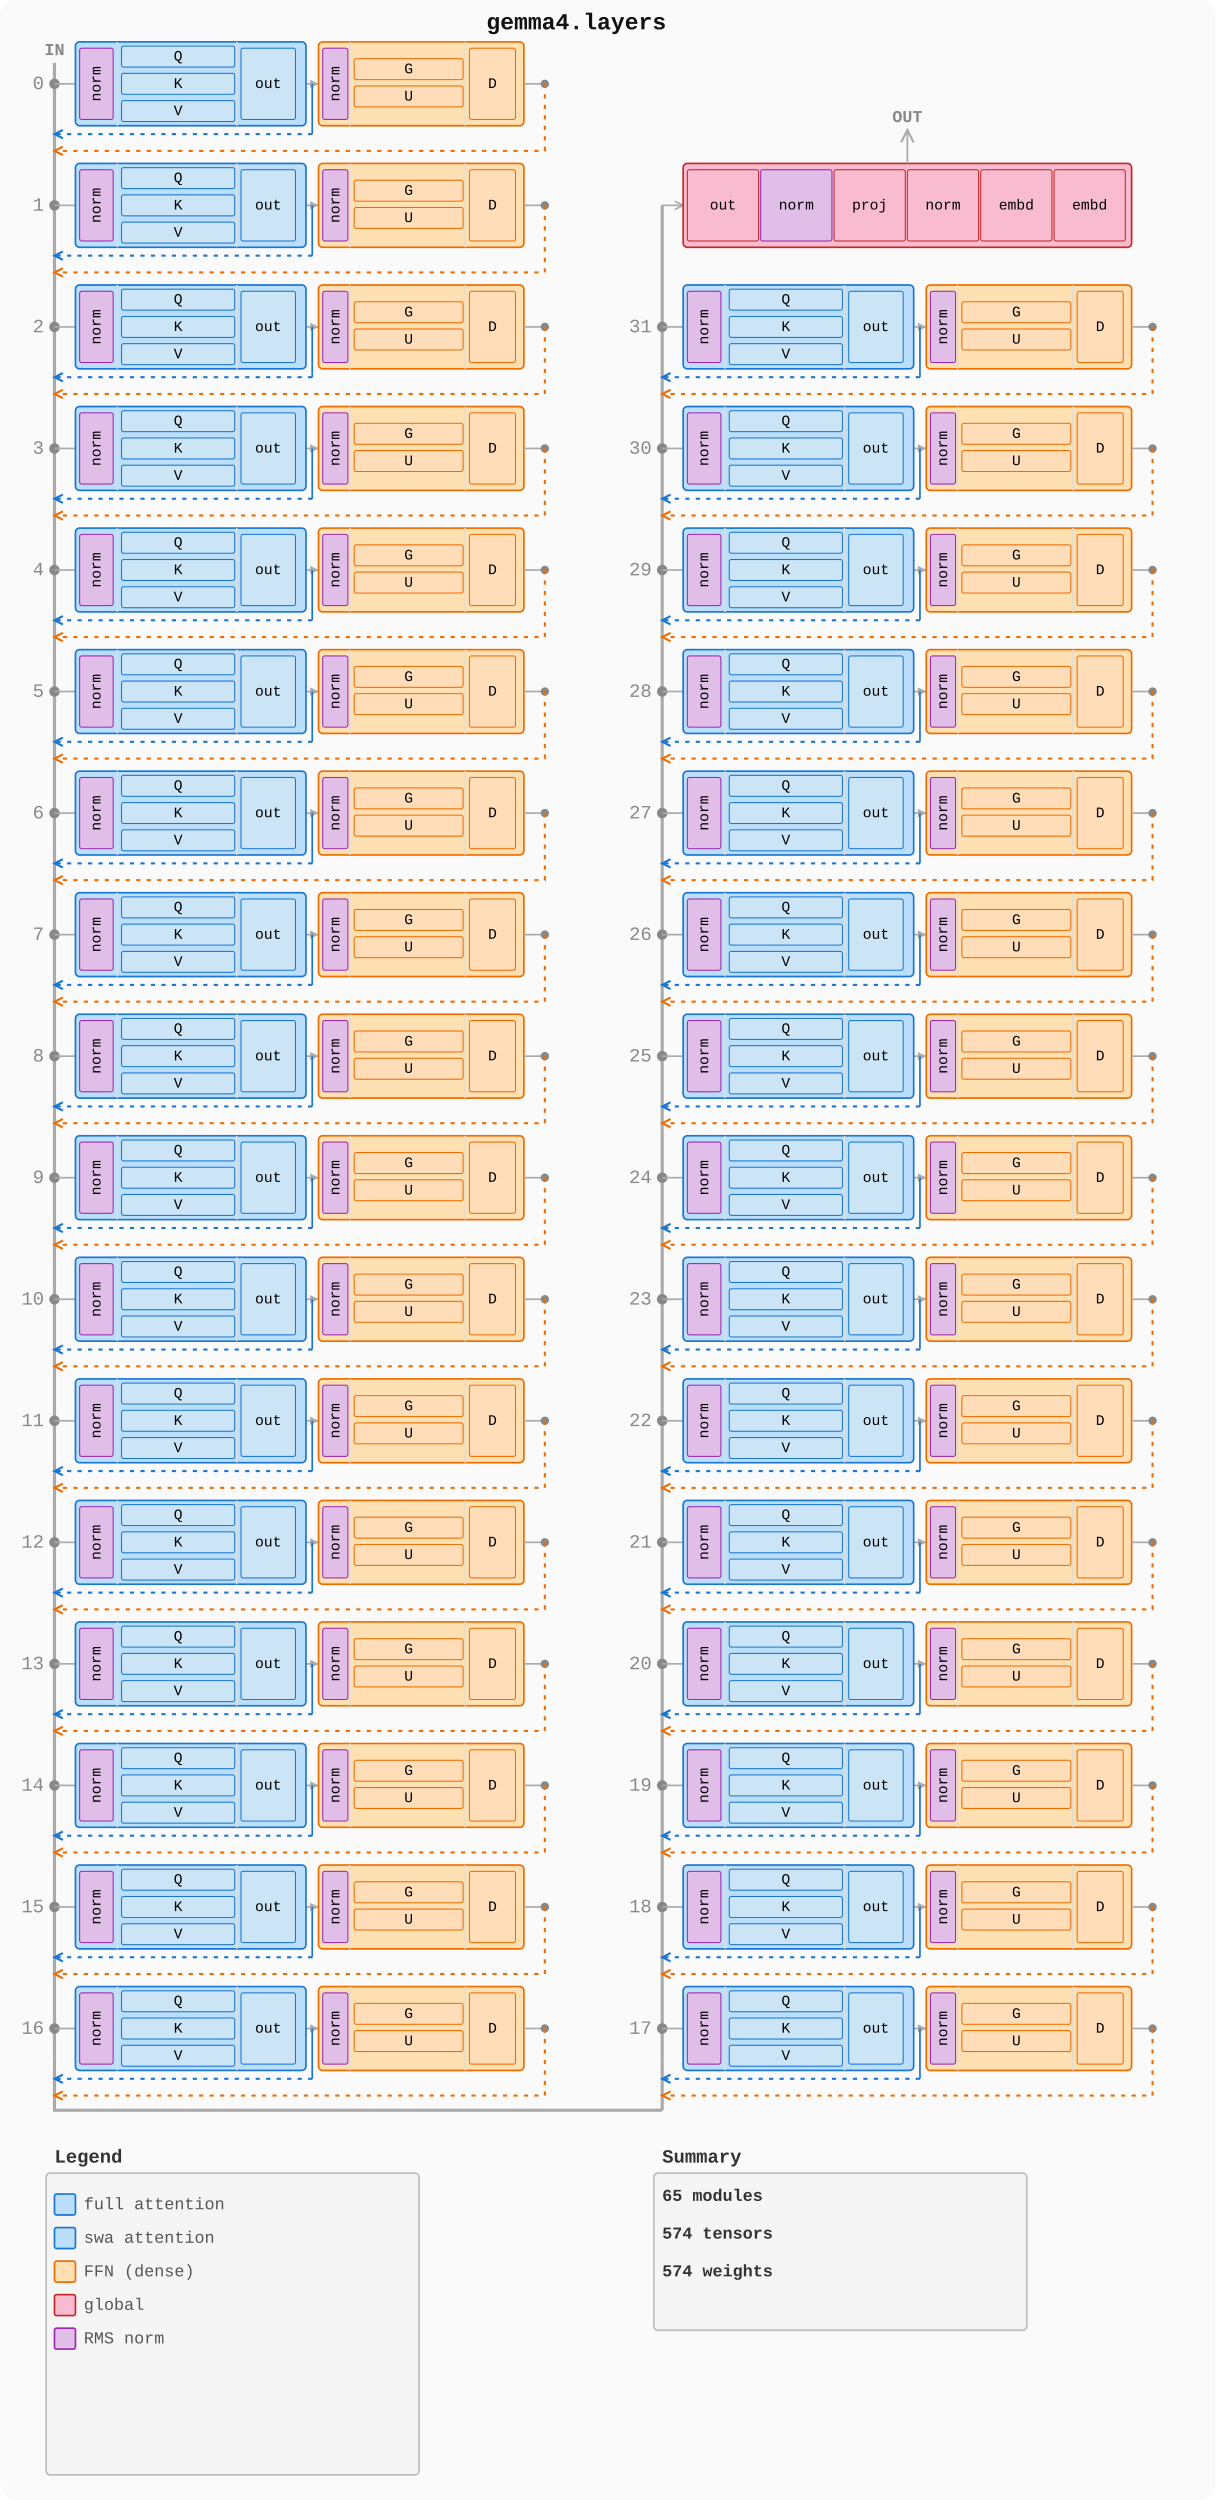
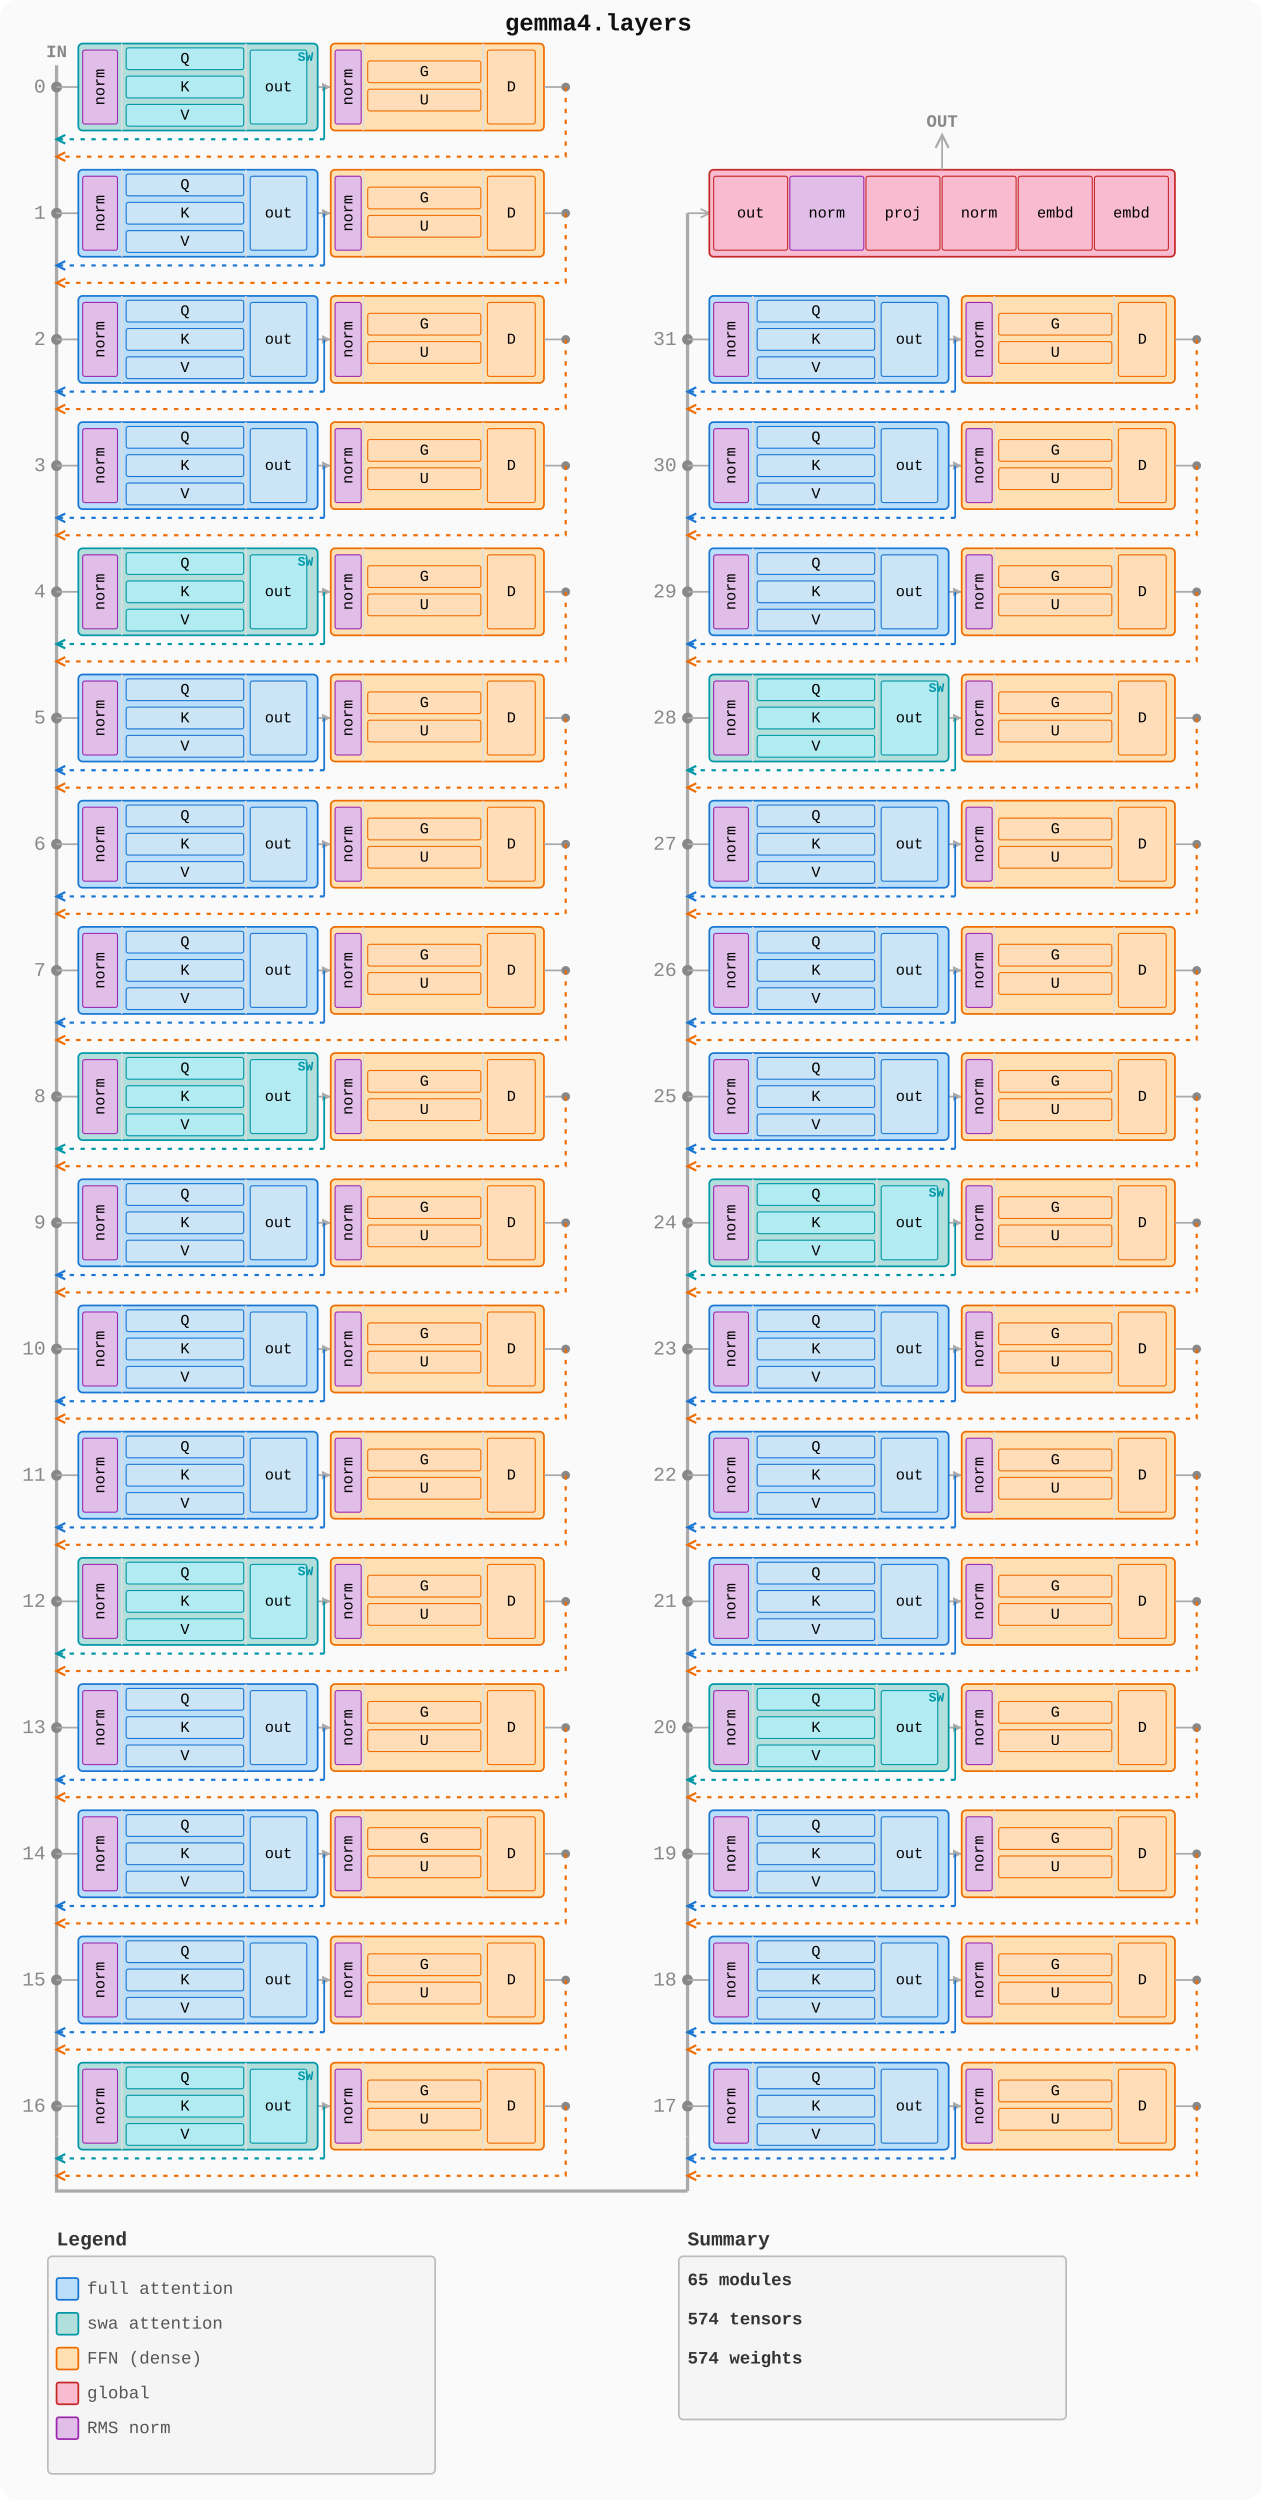
- <svg xmlns="http://www.w3.org/2000/svg" viewBox="0 0 580 1193">
+ <svg xmlns="http://www.w3.org/2000/svg" viewBox="0 0 580 1149">
  <style>
  text { font-family: 'Courier New', monospace; }
  .title { font-size: 11px; font-weight: bold; fill: #111111; }
  .hdr   { font-size: 9px; font-weight: bold; fill: #333333; text-anchor: middle; dominant-baseline: middle; }
  .lbl   { font-size: 9px; fill: #888888; text-anchor: end; dominant-baseline: middle; }
  .tlbl  { font-size: 7px; fill: #000000; text-anchor: middle; dominant-baseline: middle; }
  .io    { font-size: 8px; font-weight: bold; fill: #888888; text-anchor: middle; dominant-baseline: middle; }
  .gtxt  { font-size: 9px; text-anchor: middle; dominant-baseline: middle; }
  .ltxt  { font-size: 8px; fill: #555555; dominant-baseline: middle; }
  .shdr  { font-size: 8px; font-weight: bold; fill: #333333; dominant-baseline: middle; }
</style>
  <defs>
    <linearGradient id="zm_full_attention" x1="0" y1="0" x2="0" y2="1">
      <stop offset="0%%" stop-color="#e3f2fd" />
      <stop offset="100%%" stop-color="#bbdefb" />
+     </linearGradient>
+     <linearGradient id="zm_swa" x1="0" y1="0" x2="0" y2="1">
+       <stop offset="0%%" stop-color="#e0f7fa" />
+       <stop offset="100%%" stop-color="#b2dfdb" />
    </linearGradient>
    <linearGradient id="zm_recurrent" x1="0" y1="0" x2="0" y2="1">
      <stop offset="0%%" stop-color="#e8f5e9" />
      <stop offset="100%%" stop-color="#c8e6c9" />
    </linearGradient>
    <linearGradient id="zm_ffn" x1="0" y1="0" x2="0" y2="1">
      <stop offset="0%%" stop-color="#fff3e0" />
      <stop offset="100%%" stop-color="#ffe0b2" />
    </linearGradient>
    <linearGradient id="zm_global" x1="0" y1="0" x2="0" y2="1">
      <stop offset="0%%" stop-color="#fce4ec" />
      <stop offset="100%%" stop-color="#f8bbd0" />
    </linearGradient>
    <symbol id="blk-full_attention" overflow="visible">
      <rect x="0" y="0" width="110" height="40" fill="url(#zm_full_attention)" stroke="#1976D2" stroke-width="0.8" rx="2" />
      <rect x="2" y="3" width="16" height="34" fill="#e1bee7" stroke="#9C27B0" stroke-width="0.5" rx="1" />
      <text class="tlbl" x="10" y="20" transform="rotate(-90,10,20)">norm</text>
      <line x1="20" y1="0" x2="20" y2="40" stroke="#DDDDDD" stroke-width="0.7" />
      <rect x="22" y="2" width="54" height="10" fill="#cce5f6" stroke="#1976D2" stroke-width="0.5" rx="1" />
      <text class="tlbl" x="49" y="7">Q</text>
      <rect x="22" y="15" width="54" height="10" fill="#cce5f6" stroke="#1976D2" stroke-width="0.5" rx="1" />
      <text class="tlbl" x="49" y="20">K</text>
      <rect x="22" y="28" width="54" height="10" fill="#cce5f6" stroke="#1976D2" stroke-width="0.5" rx="1" />
      <text class="tlbl" x="49" y="33">V</text>
      <line x1="77" y1="0" x2="77" y2="40" stroke="#DDDDDD" stroke-width="0.7" />
      <rect x="79" y="3" width="26" height="34" fill="#cce5f6" stroke="#1976D2" stroke-width="0.5" rx="1" />
      <text class="tlbl" x="92" y="20">out</text>
      <line x1="113" y1="20" x2="113" y2="44" stroke="#1976D2" stroke-width="0.8" />
      <path d="M 113,44 L -10,44" fill="none" stroke="#1976D2" stroke-width="1.0" stroke-dasharray="2,3" />
      <polyline points="-6,42 -10,44 -6,46" fill="none" stroke="#1976D2" stroke-width="1.0" />
    </symbol>
    <symbol id="blk-swa_attention" overflow="visible">
-       <rect x="0" y="0" width="110" height="40" fill="url(#zm_full_attention)" stroke="#1976D2" stroke-width="0.8" rx="2" />
+       <rect x="0" y="0" width="110" height="40" fill="url(#zm_swa)" stroke="#0097A7" stroke-width="0.8" rx="2" />
      <rect x="2" y="3" width="16" height="34" fill="#e1bee7" stroke="#9C27B0" stroke-width="0.5" rx="1" />
      <text class="tlbl" x="10" y="20" transform="rotate(-90,10,20)">norm</text>
      <line x1="20" y1="0" x2="20" y2="40" stroke="#DDDDDD" stroke-width="0.7" />
-       <rect x="22" y="2" width="54" height="10" fill="#cce5f6" stroke="#1976D2" stroke-width="0.5" rx="1" />
+       <rect x="22" y="2" width="54" height="10" fill="#b2ebf2" stroke="#0097A7" stroke-width="0.5" rx="1" />
      <text class="tlbl" x="49" y="7">Q</text>
-       <rect x="22" y="15" width="54" height="10" fill="#cce5f6" stroke="#1976D2" stroke-width="0.5" rx="1" />
+       <rect x="22" y="15" width="54" height="10" fill="#b2ebf2" stroke="#0097A7" stroke-width="0.5" rx="1" />
      <text class="tlbl" x="49" y="20">K</text>
-       <rect x="22" y="28" width="54" height="10" fill="#cce5f6" stroke="#1976D2" stroke-width="0.5" rx="1" />
+       <rect x="22" y="28" width="54" height="10" fill="#b2ebf2" stroke="#0097A7" stroke-width="0.5" rx="1" />
      <text class="tlbl" x="49" y="33">V</text>
      <line x1="77" y1="0" x2="77" y2="40" stroke="#DDDDDD" stroke-width="0.7" />
-       <rect x="79" y="3" width="26" height="34" fill="#cce5f6" stroke="#1976D2" stroke-width="0.5" rx="1" />
+       <rect x="79" y="3" width="26" height="34" fill="#b2ebf2" stroke="#0097A7" stroke-width="0.5" rx="1" />
      <text class="tlbl" x="92" y="20">out</text>
-       <line x1="113" y1="20" x2="113" y2="44" stroke="#1976D2" stroke-width="0.8" />
-       <path d="M 113,44 L -10,44" fill="none" stroke="#1976D2" stroke-width="1.0" stroke-dasharray="2,3" />
-       <polyline points="-6,42 -10,44 -6,46" fill="none" stroke="#1976D2" stroke-width="1.0" />
+       <text x="108" y="8" font-size="6" font-weight="700" fill="#0097A7" text-anchor="end">SW</text>
+       <line x1="113" y1="20" x2="113" y2="44" stroke="#0097A7" stroke-width="0.8" />
+       <path d="M 113,44 L -10,44" fill="none" stroke="#0097A7" stroke-width="1.0" stroke-dasharray="2,3" />
+       <polyline points="-6,42 -10,44 -6,46" fill="none" stroke="#0097A7" stroke-width="1.0" />
    </symbol>
    <symbol id="ffn-dense" overflow="visible">
      <rect x="0" y="0" width="98" height="40" fill="url(#zm_ffn)" stroke="#EF6C00" stroke-width="0.8" rx="2" />
      <rect x="2" y="3" width="12" height="34" fill="#e1bee7" stroke="#9C27B0" stroke-width="0.5" rx="1" />
      <text class="tlbl" x="8" y="20" transform="rotate(-90,8,20)">norm</text>
      <line x1="15" y1="0" x2="15" y2="40" stroke="#DDDDDD" stroke-width="0.7" />
      <rect x="17" y="8" width="52" height="10" fill="#ffddb8" stroke="#EF6C00" stroke-width="0.5" rx="1" />
      <text class="tlbl" x="43" y="13">G</text>
      <rect x="17" y="21" width="52" height="10" fill="#ffddb8" stroke="#EF6C00" stroke-width="0.5" rx="1" />
      <text class="tlbl" x="43" y="26">U</text>
      <rect x="72" y="3" width="22" height="34" fill="#ffddb8" stroke="#EF6C00" stroke-width="0.5" rx="1" />
      <text class="tlbl" x="83" y="20">D</text>
      <line x1="70" y1="0" x2="70" y2="40" stroke="#DDDDDD" stroke-width="0.7" />
      <line x1="98" y1="20" x2="108" y2="20" stroke="#AAAAAA" stroke-width="0.8" />
      <circle cx="108" cy="20" r="2" fill="#888888" />
      <path d="M 108,20 L 108,52 L -126,52" fill="none" stroke="#EF6C00" stroke-width="1.0" stroke-dasharray="2,3" />
      <polyline points="-122,50 -126,52 -122,54" fill="none" stroke="#EF6C00" stroke-width="1.0" />
    </symbol>
    <symbol id="row-chrome" overflow="visible">
      <circle cx="26" cy="0" r="2.5" fill="#888888" />
      <line x1="26" y1="0" x2="36" y2="0" stroke="#AAAAAA" stroke-width="0.8" />
      <line x1="146" y1="0" x2="152" y2="0" stroke="#AAAAAA" stroke-width="0.8" />
      <polygon points="148,-2 152,0 148,2" fill="#AAAAAA" />
    </symbol>
    <symbol id="global-row" overflow="visible">
      <line x1="26" y1="0" x2="36" y2="0" stroke="#AAAAAA" stroke-width="0.8" />
      <polyline points="32,-2 36,0 32,2" fill="none" stroke="#AAAAAA" stroke-width="0.8" />
      <rect x="36" y="-20" width="214" height="40" fill="url(#zm_global)" stroke="#C62828" stroke-width="0.8" rx="2" />
      <rect x="38" y="-17" width="34" height="34" fill="#f8bbd0" stroke="#C62828" stroke-width="0.5" rx="1" />
      <text class="tlbl" x="55" y="0">out</text>
      <rect x="73" y="-17" width="34" height="34" fill="#e1bee7" stroke="#9C27B0" stroke-width="0.5" rx="1" />
      <text class="tlbl" x="90" y="0">norm</text>
      <rect x="108" y="-17" width="34" height="34" fill="#f8bbd0" stroke="#C62828" stroke-width="0.5" rx="1" />
      <text class="tlbl" x="125" y="0">proj</text>
      <rect x="143" y="-17" width="34" height="34" fill="#f8bbd0" stroke="#C62828" stroke-width="0.5" rx="1" />
      <text class="tlbl" x="160" y="0">norm</text>
      <rect x="178" y="-17" width="34" height="34" fill="#f8bbd0" stroke="#C62828" stroke-width="0.5" rx="1" />
      <text class="tlbl" x="195" y="0">embd</text>
      <rect x="213" y="-17" width="34" height="34" fill="#f8bbd0" stroke="#C62828" stroke-width="0.5" rx="1" />
      <text class="tlbl" x="230" y="0">embd</text>
      <line x1="143" y1="-20" x2="143" y2="-36" stroke="#AAAAAA" stroke-width="0.8" />
      <polyline points="140,-30 143,-36 146,-30" fill="none" stroke="#AAAAAA" stroke-width="1" />
      <text class="io" x="143" y="-42">OUT</text>
    </symbol>
    <symbol id="legend" overflow="visible">
      <text style="font-size:9px;font-weight:bold;fill:#333333;font-family:'Courier New',monospace" x="4" y="-5">Legend</text>
-       <rect width="178" height="144" fill="#f5f5f5" stroke="#bdbdbd" stroke-width="0.8" rx="2" />
+       <rect width="178" height="100" fill="#f5f5f5" stroke="#bdbdbd" stroke-width="0.8" rx="2" />
      <rect x="4" y="10" width="10" height="10" fill="url(#zm_full_attention)" stroke="#1976D2" stroke-width="0.8" rx="1" />
      <text class="ltxt" x="18" y="15">full attention</text>
-       <rect x="4" y="26" width="10" height="10" fill="url(#zm_full_attention)" stroke="#1976D2" stroke-width="0.8" rx="1" />
+       <rect x="4" y="26" width="10" height="10" fill="url(#zm_swa)" stroke="#0097A7" stroke-width="0.8" rx="1" />
      <text class="ltxt" x="18" y="31">swa attention</text>
      <rect x="4" y="42" width="10" height="10" fill="url(#zm_ffn)" stroke="#EF6C00" stroke-width="0.8" rx="1" />
      <text class="ltxt" x="18" y="47">FFN (dense)</text>
      <rect x="4" y="58" width="10" height="10" fill="url(#zm_global)" stroke="#C62828" stroke-width="0.8" rx="1" />
      <text class="ltxt" x="18" y="63">global</text>
      <rect x="4" y="74" width="10" height="10" fill="#e1bee7" stroke="#9C27B0" stroke-width="0.8" rx="1" />
      <text class="ltxt" x="18" y="79">RMS norm</text>
    </symbol>
    <symbol id="summary" overflow="visible">
      <text style="font-size:9px;font-weight:bold;fill:#333333;font-family:'Courier New',monospace" x="4" y="-5">Summary</text>
      <rect width="178" height="75" fill="#f5f5f5" stroke="#bdbdbd" stroke-width="0.8" rx="2" />
      <text class="shdr" x="4" y="11">65 modules</text>
      <text class="shdr" x="4" y="29">574 tensors</text>
      <text class="shdr" x="4" y="47">574 weights</text>
    </symbol>
  </defs>
-   <rect width="580" height="1193" fill="#fafafa" rx="8" />
+   <rect width="580" height="1149" fill="#fafafa" rx="8" />
  <text class="title" x="275" y="14" text-anchor="middle">gemma4.layers</text>
  <line x1="26" y1="30" x2="26" y2="982" stroke="#AAAAAA" stroke-width="1.5" />
  <text class="io" x="26" y="24">IN</text>
  <path d="M 26,982 L 26,1007 L 316,1007" fill="none" stroke="#AAAAAA" stroke-width="1.5" />
  <line x1="316" y1="1007" x2="316" y2="982" stroke="#AAAAAA" stroke-width="1.5" />
  <line x1="316" y1="982" x2="316" y2="98" stroke="#AAAAAA" stroke-width="1.5" />
  <use href="#row-chrome" transform="translate(0,40)" />
  <text class="lbl" x="21" y="40">0</text>
  <use href="#blk-swa_attention" transform="translate(36,20)" />
  <use href="#ffn-dense" transform="translate(152,20)" />
  <use href="#row-chrome" transform="translate(0,98)" />
  <text class="lbl" x="21" y="98">1</text>
  <use href="#blk-full_attention" transform="translate(36,78)" />
  <use href="#ffn-dense" transform="translate(152,78)" />
  <use href="#row-chrome" transform="translate(0,156)" />
  <text class="lbl" x="21" y="156">2</text>
  <use href="#blk-full_attention" transform="translate(36,136)" />
  <use href="#ffn-dense" transform="translate(152,136)" />
  <use href="#row-chrome" transform="translate(0,214)" />
  <text class="lbl" x="21" y="214">3</text>
  <use href="#blk-full_attention" transform="translate(36,194)" />
  <use href="#ffn-dense" transform="translate(152,194)" />
  <use href="#row-chrome" transform="translate(0,272)" />
  <text class="lbl" x="21" y="272">4</text>
  <use href="#blk-swa_attention" transform="translate(36,252)" />
  <use href="#ffn-dense" transform="translate(152,252)" />
  <use href="#row-chrome" transform="translate(0,330)" />
  <text class="lbl" x="21" y="330">5</text>
  <use href="#blk-full_attention" transform="translate(36,310)" />
  <use href="#ffn-dense" transform="translate(152,310)" />
  <use href="#row-chrome" transform="translate(0,388)" />
  <text class="lbl" x="21" y="388">6</text>
  <use href="#blk-full_attention" transform="translate(36,368)" />
  <use href="#ffn-dense" transform="translate(152,368)" />
  <use href="#row-chrome" transform="translate(0,446)" />
  <text class="lbl" x="21" y="446">7</text>
  <use href="#blk-full_attention" transform="translate(36,426)" />
  <use href="#ffn-dense" transform="translate(152,426)" />
  <use href="#row-chrome" transform="translate(0,504)" />
  <text class="lbl" x="21" y="504">8</text>
  <use href="#blk-swa_attention" transform="translate(36,484)" />
  <use href="#ffn-dense" transform="translate(152,484)" />
  <use href="#row-chrome" transform="translate(0,562)" />
  <text class="lbl" x="21" y="562">9</text>
  <use href="#blk-full_attention" transform="translate(36,542)" />
  <use href="#ffn-dense" transform="translate(152,542)" />
  <use href="#row-chrome" transform="translate(0,620)" />
  <text class="lbl" x="21" y="620">10</text>
  <use href="#blk-full_attention" transform="translate(36,600)" />
  <use href="#ffn-dense" transform="translate(152,600)" />
  <use href="#row-chrome" transform="translate(0,678)" />
  <text class="lbl" x="21" y="678">11</text>
  <use href="#blk-full_attention" transform="translate(36,658)" />
  <use href="#ffn-dense" transform="translate(152,658)" />
  <use href="#row-chrome" transform="translate(0,736)" />
  <text class="lbl" x="21" y="736">12</text>
  <use href="#blk-swa_attention" transform="translate(36,716)" />
  <use href="#ffn-dense" transform="translate(152,716)" />
  <use href="#row-chrome" transform="translate(0,794)" />
  <text class="lbl" x="21" y="794">13</text>
  <use href="#blk-full_attention" transform="translate(36,774)" />
  <use href="#ffn-dense" transform="translate(152,774)" />
  <use href="#row-chrome" transform="translate(0,852)" />
  <text class="lbl" x="21" y="852">14</text>
  <use href="#blk-full_attention" transform="translate(36,832)" />
  <use href="#ffn-dense" transform="translate(152,832)" />
  <use href="#row-chrome" transform="translate(0,910)" />
  <text class="lbl" x="21" y="910">15</text>
  <use href="#blk-full_attention" transform="translate(36,890)" />
  <use href="#ffn-dense" transform="translate(152,890)" />
  <use href="#row-chrome" transform="translate(0,968)" />
  <text class="lbl" x="21" y="968">16</text>
  <use href="#blk-swa_attention" transform="translate(36,948)" />
  <use href="#ffn-dense" transform="translate(152,948)" />
  <use href="#row-chrome" transform="translate(290,968)" />
  <text class="lbl" x="311" y="968">17</text>
  <use href="#blk-full_attention" transform="translate(326,948)" />
  <use href="#ffn-dense" transform="translate(442,948)" />
  <use href="#row-chrome" transform="translate(290,910)" />
  <text class="lbl" x="311" y="910">18</text>
  <use href="#blk-full_attention" transform="translate(326,890)" />
  <use href="#ffn-dense" transform="translate(442,890)" />
  <use href="#row-chrome" transform="translate(290,852)" />
  <text class="lbl" x="311" y="852">19</text>
  <use href="#blk-full_attention" transform="translate(326,832)" />
  <use href="#ffn-dense" transform="translate(442,832)" />
  <use href="#row-chrome" transform="translate(290,794)" />
  <text class="lbl" x="311" y="794">20</text>
  <use href="#blk-swa_attention" transform="translate(326,774)" />
  <use href="#ffn-dense" transform="translate(442,774)" />
  <use href="#row-chrome" transform="translate(290,736)" />
  <text class="lbl" x="311" y="736">21</text>
  <use href="#blk-full_attention" transform="translate(326,716)" />
  <use href="#ffn-dense" transform="translate(442,716)" />
  <use href="#row-chrome" transform="translate(290,678)" />
  <text class="lbl" x="311" y="678">22</text>
  <use href="#blk-full_attention" transform="translate(326,658)" />
  <use href="#ffn-dense" transform="translate(442,658)" />
  <use href="#row-chrome" transform="translate(290,620)" />
  <text class="lbl" x="311" y="620">23</text>
  <use href="#blk-full_attention" transform="translate(326,600)" />
  <use href="#ffn-dense" transform="translate(442,600)" />
  <use href="#row-chrome" transform="translate(290,562)" />
  <text class="lbl" x="311" y="562">24</text>
  <use href="#blk-swa_attention" transform="translate(326,542)" />
  <use href="#ffn-dense" transform="translate(442,542)" />
  <use href="#row-chrome" transform="translate(290,504)" />
  <text class="lbl" x="311" y="504">25</text>
  <use href="#blk-full_attention" transform="translate(326,484)" />
  <use href="#ffn-dense" transform="translate(442,484)" />
  <use href="#row-chrome" transform="translate(290,446)" />
  <text class="lbl" x="311" y="446">26</text>
  <use href="#blk-full_attention" transform="translate(326,426)" />
  <use href="#ffn-dense" transform="translate(442,426)" />
  <use href="#row-chrome" transform="translate(290,388)" />
  <text class="lbl" x="311" y="388">27</text>
  <use href="#blk-full_attention" transform="translate(326,368)" />
  <use href="#ffn-dense" transform="translate(442,368)" />
  <use href="#row-chrome" transform="translate(290,330)" />
  <text class="lbl" x="311" y="330">28</text>
  <use href="#blk-swa_attention" transform="translate(326,310)" />
  <use href="#ffn-dense" transform="translate(442,310)" />
  <use href="#row-chrome" transform="translate(290,272)" />
  <text class="lbl" x="311" y="272">29</text>
  <use href="#blk-full_attention" transform="translate(326,252)" />
  <use href="#ffn-dense" transform="translate(442,252)" />
  <use href="#row-chrome" transform="translate(290,214)" />
  <text class="lbl" x="311" y="214">30</text>
  <use href="#blk-full_attention" transform="translate(326,194)" />
  <use href="#ffn-dense" transform="translate(442,194)" />
  <use href="#row-chrome" transform="translate(290,156)" />
  <text class="lbl" x="311" y="156">31</text>
  <use href="#blk-full_attention" transform="translate(326,136)" />
  <use href="#ffn-dense" transform="translate(442,136)" />
  <use href="#global-row" transform="translate(290,98)" />
  <use href="#legend" transform="translate(22,1037)" />
  <use href="#summary" transform="translate(312,1037)" />
</svg>
